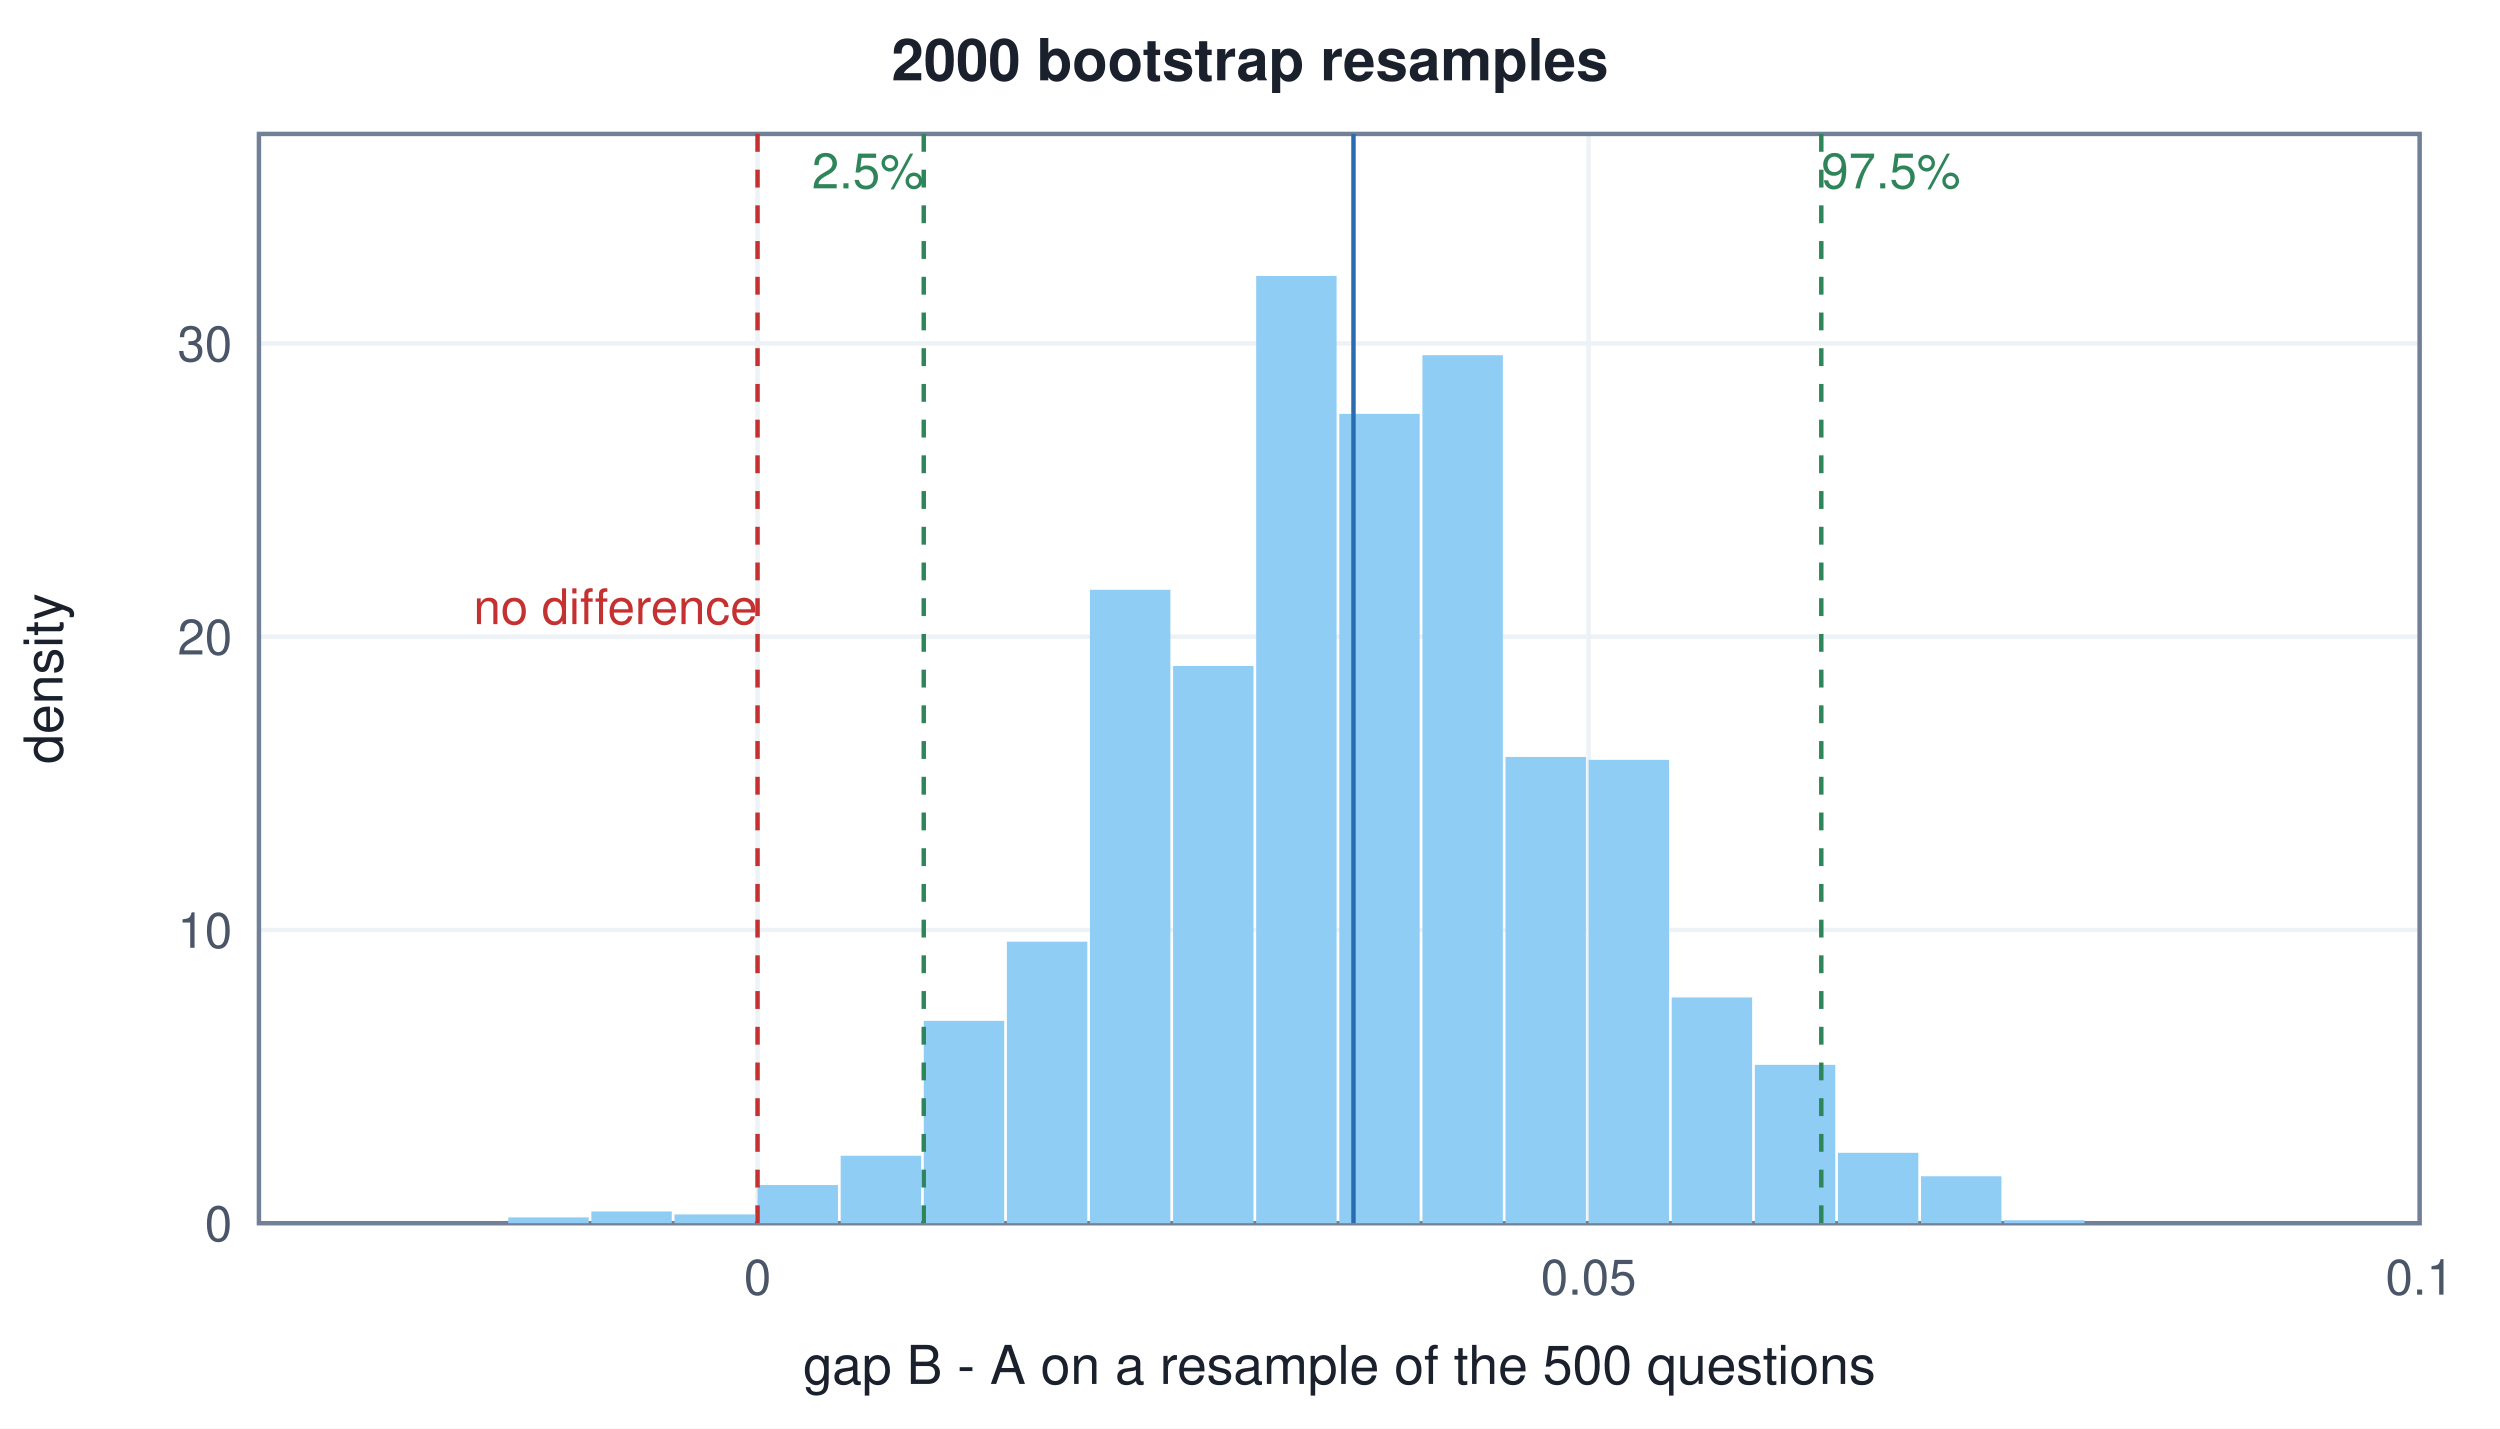
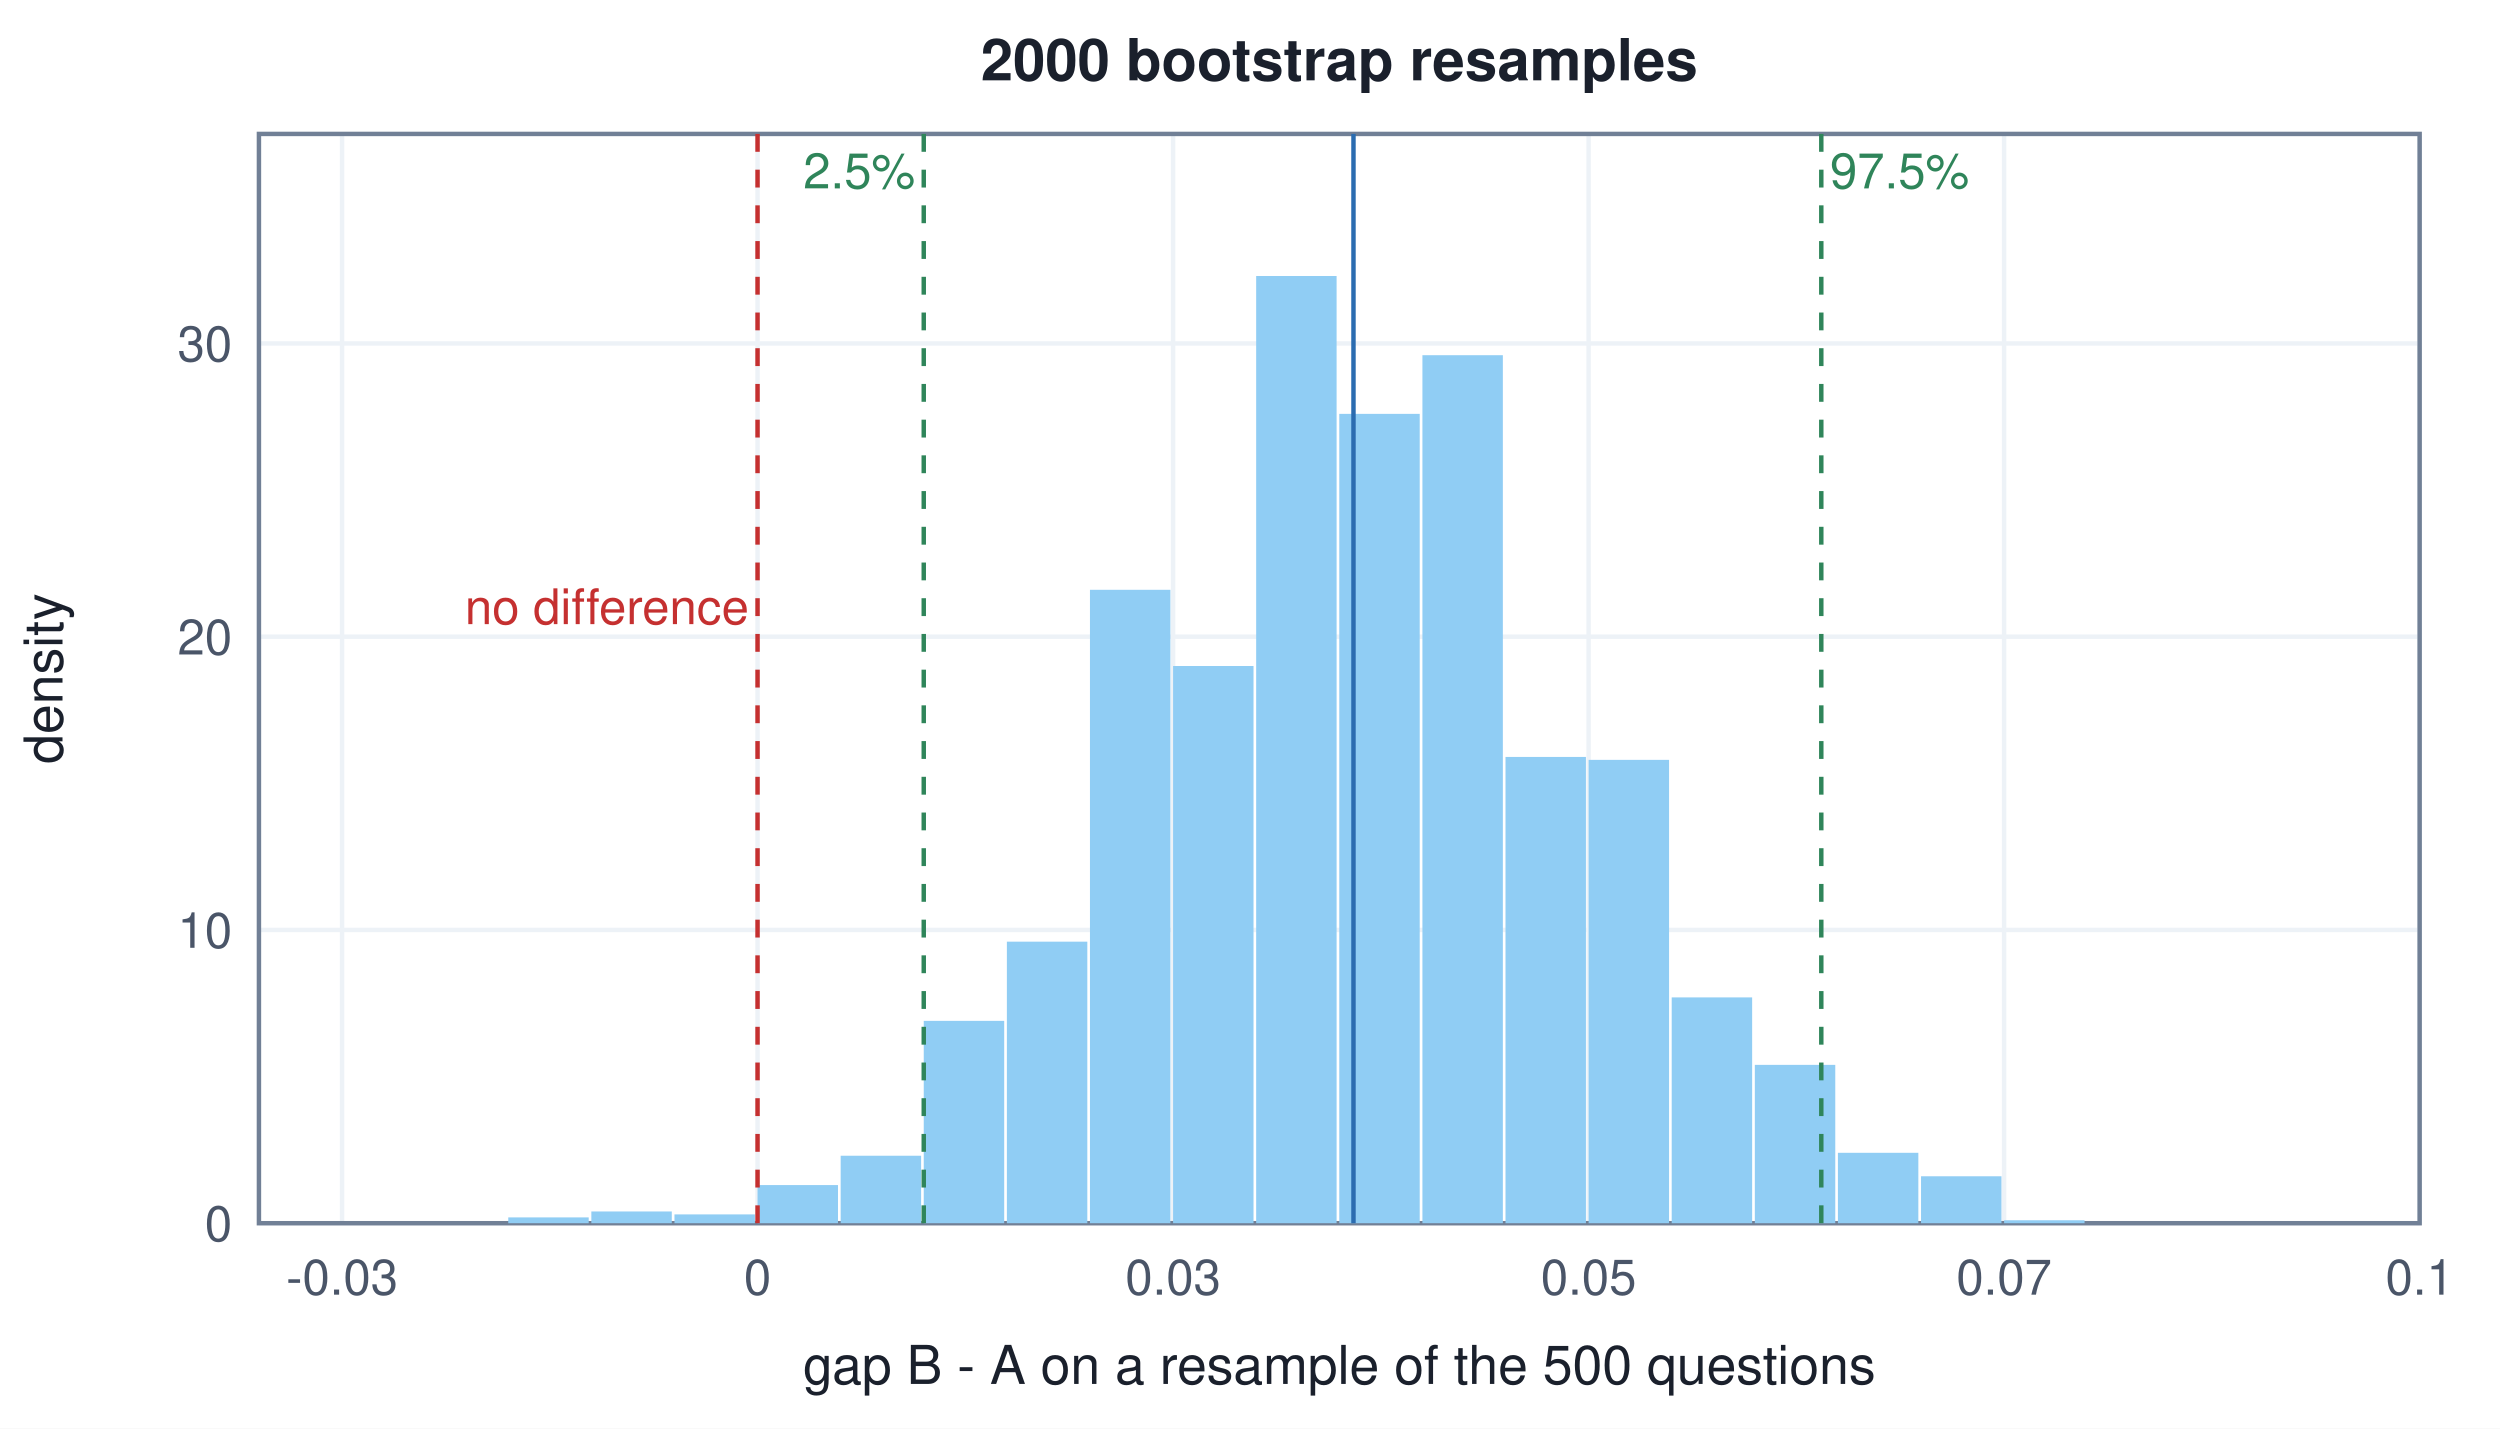
<svg xmlns="http://www.w3.org/2000/svg" viewBox="0 0 560 320" width="560" height="320">
  <defs>
    <marker id="arrow" viewBox="0 0 10 10" refX="9" refY="5" markerWidth="7" markerHeight="7" orient="auto-start-reverse">
      <path d="M0,0 L10,5 L0,10 z" fill="#4a5568" />
    </marker>
  </defs>
  <rect width="560" height="320" fill="#ffffff" />
+   <line x1="76.62" y1="274" x2="76.62" y2="30" stroke="#edf2f7" />
+   <text x="76.62" y="290" font-family="Helvetica, Arial, sans-serif" font-size="11" fill="#4a5568" text-anchor="middle">-0.03</text>
  <line x1="169.69" y1="274" x2="169.69" y2="30" stroke="#edf2f7" />
  <text x="169.69" y="290" font-family="Helvetica, Arial, sans-serif" font-size="11" fill="#4a5568" text-anchor="middle">0</text>
+   <line x1="262.77" y1="274" x2="262.77" y2="30" stroke="#edf2f7" />
+   <text x="262.77" y="290" font-family="Helvetica, Arial, sans-serif" font-size="11" fill="#4a5568" text-anchor="middle">0.03</text>
  <line x1="355.85" y1="274" x2="355.85" y2="30" stroke="#edf2f7" />
  <text x="355.85" y="290" font-family="Helvetica, Arial, sans-serif" font-size="11" fill="#4a5568" text-anchor="middle">0.05</text>
+   <line x1="448.92" y1="274" x2="448.92" y2="30" stroke="#edf2f7" />
+   <text x="448.92" y="290" font-family="Helvetica, Arial, sans-serif" font-size="11" fill="#4a5568" text-anchor="middle">0.07</text>
  <line x1="542" y1="274" x2="542" y2="30" stroke="#edf2f7" />
  <text x="542" y="290" font-family="Helvetica, Arial, sans-serif" font-size="11" fill="#4a5568" text-anchor="middle">0.1</text>
  <line x1="58" y1="274" x2="542" y2="274" stroke="#edf2f7" />
  <text x="52" y="278" font-family="Helvetica, Arial, sans-serif" font-size="11" fill="#4a5568" text-anchor="end">0</text>
  <line x1="58" y1="208.31" x2="542" y2="208.31" stroke="#edf2f7" />
  <text x="52" y="212.31" font-family="Helvetica, Arial, sans-serif" font-size="11" fill="#4a5568" text-anchor="end">10</text>
  <line x1="58" y1="142.62" x2="542" y2="142.62" stroke="#edf2f7" />
  <text x="52" y="146.62" font-family="Helvetica, Arial, sans-serif" font-size="11" fill="#4a5568" text-anchor="end">20</text>
  <line x1="58" y1="76.93" x2="542" y2="76.93" stroke="#edf2f7" />
  <text x="52" y="80.93" font-family="Helvetica, Arial, sans-serif" font-size="11" fill="#4a5568" text-anchor="end">30</text>
  <rect x="58" y="30" width="484" height="244" fill="none" stroke="#718096" />
  <clipPath id="plot">
    <rect x="58" y="30" width="484" height="244" />
  </clipPath>
  <g clip-path="url(#plot)">
    <rect x="58" y="274" width="18.02" height="0" fill="#90cdf4" />
    <rect x="76.62" y="274" width="18.02" height="0" fill="#90cdf4" />
    <rect x="95.23" y="274" width="18.02" height="0" fill="#90cdf4" />
    <rect x="113.85" y="272.69" width="18.02" height="1.31" fill="#90cdf4" />
    <rect x="132.46" y="271.37" width="18.02" height="2.63" fill="#90cdf4" />
    <rect x="151.08" y="272.03" width="18.02" height="1.97" fill="#90cdf4" />
    <rect x="169.69" y="265.46" width="18.02" height="8.54" fill="#90cdf4" />
    <rect x="188.31" y="258.89" width="18.02" height="15.11" fill="#90cdf4" />
    <rect x="206.92" y="228.67" width="18.02" height="45.33" fill="#90cdf4" />
    <rect x="225.54" y="210.94" width="18.02" height="63.06" fill="#90cdf4" />
    <rect x="244.15" y="132.11" width="18.02" height="141.89" fill="#90cdf4" />
    <rect x="262.77" y="149.19" width="18.02" height="124.81" fill="#90cdf4" />
    <rect x="281.38" y="61.83" width="18.02" height="212.17" fill="#90cdf4" />
    <rect x="300" y="92.7" width="18.02" height="181.3" fill="#90cdf4" />
    <rect x="318.62" y="79.56" width="18.02" height="194.44" fill="#90cdf4" />
    <rect x="337.23" y="169.56" width="18.02" height="104.44" fill="#90cdf4" />
    <rect x="355.85" y="170.21" width="18.02" height="103.79" fill="#90cdf4" />
    <rect x="374.46" y="223.42" width="18.02" height="50.58" fill="#90cdf4" />
    <rect x="393.08" y="238.53" width="18.02" height="35.47" fill="#90cdf4" />
    <rect x="411.69" y="258.23" width="18.02" height="15.77" fill="#90cdf4" />
    <rect x="430.31" y="263.49" width="18.02" height="10.51" fill="#90cdf4" />
    <rect x="448.92" y="273.34" width="18.02" height="0.66" fill="#90cdf4" />
    <rect x="467.54" y="274" width="18.02" height="0" fill="#90cdf4" />
    <rect x="486.15" y="274" width="18.02" height="0" fill="#90cdf4" />
    <rect x="504.77" y="274" width="18.02" height="0" fill="#90cdf4" />
    <rect x="523.38" y="274" width="18.02" height="0" fill="#90cdf4" />
    <line x1="206.92" y1="274" x2="206.92" y2="30" stroke="#2f855a" stroke-dasharray="4 4" />
    <line x1="407.97" y1="274" x2="407.97" y2="30" stroke="#2f855a" stroke-dasharray="4 4" />
    <line x1="169.69" y1="274" x2="169.69" y2="30" stroke="#c53030" stroke-dasharray="4 4" />
    <line x1="303.18" y1="274" x2="303.18" y2="30" stroke="#2b6cb0" />
-     <text x="206.92" y="42.2" font-family="Helvetica, Arial, sans-serif" font-size="11" fill="#2f855a" text-anchor="end">2.5%</text>
-     <text x="407.97" y="42.2" font-family="Helvetica, Arial, sans-serif" font-size="11" fill="#2f855a" text-anchor="start">97.5%</text>
-     <text x="169.69" y="139.8" font-family="Helvetica, Arial, sans-serif" font-size="11" fill="#c53030" text-anchor="end">no difference</text>
+     <text x="204.99" y="42.2" font-family="Helvetica, Arial, sans-serif" font-size="11" fill="#2f855a" stroke="#ffffff" stroke-width="3" stroke-linejoin="round" paint-order="stroke" text-anchor="end">2.5%</text>
+     <text x="409.91" y="42.2" font-family="Helvetica, Arial, sans-serif" font-size="11" fill="#2f855a" stroke="#ffffff" stroke-width="3" stroke-linejoin="round" paint-order="stroke" text-anchor="start">97.5%</text>
+     <text x="167.76" y="139.8" font-family="Helvetica, Arial, sans-serif" font-size="11" fill="#c53030" stroke="#ffffff" stroke-width="3" stroke-linejoin="round" paint-order="stroke" text-anchor="end">no difference</text>
  </g>
  <text x="300" y="310" font-family="Helvetica, Arial, sans-serif" font-size="12" fill="#1a202c" text-anchor="middle">gap B - A on a resample of the 500 questions</text>
  <text x="14" y="152" font-family="Helvetica, Arial, sans-serif" font-size="12" fill="#1a202c" text-anchor="middle" transform="rotate(-90 14 152)">density</text>
-   <text x="280" y="18" font-family="Helvetica, Arial, sans-serif" font-size="13" font-weight="bold" fill="#1a202c" text-anchor="middle">2000 bootstrap resamples</text>
+   <text x="300" y="18" font-family="Helvetica, Arial, sans-serif" font-size="13" font-weight="bold" fill="#1a202c" text-anchor="middle">2000 bootstrap resamples</text>
</svg>
